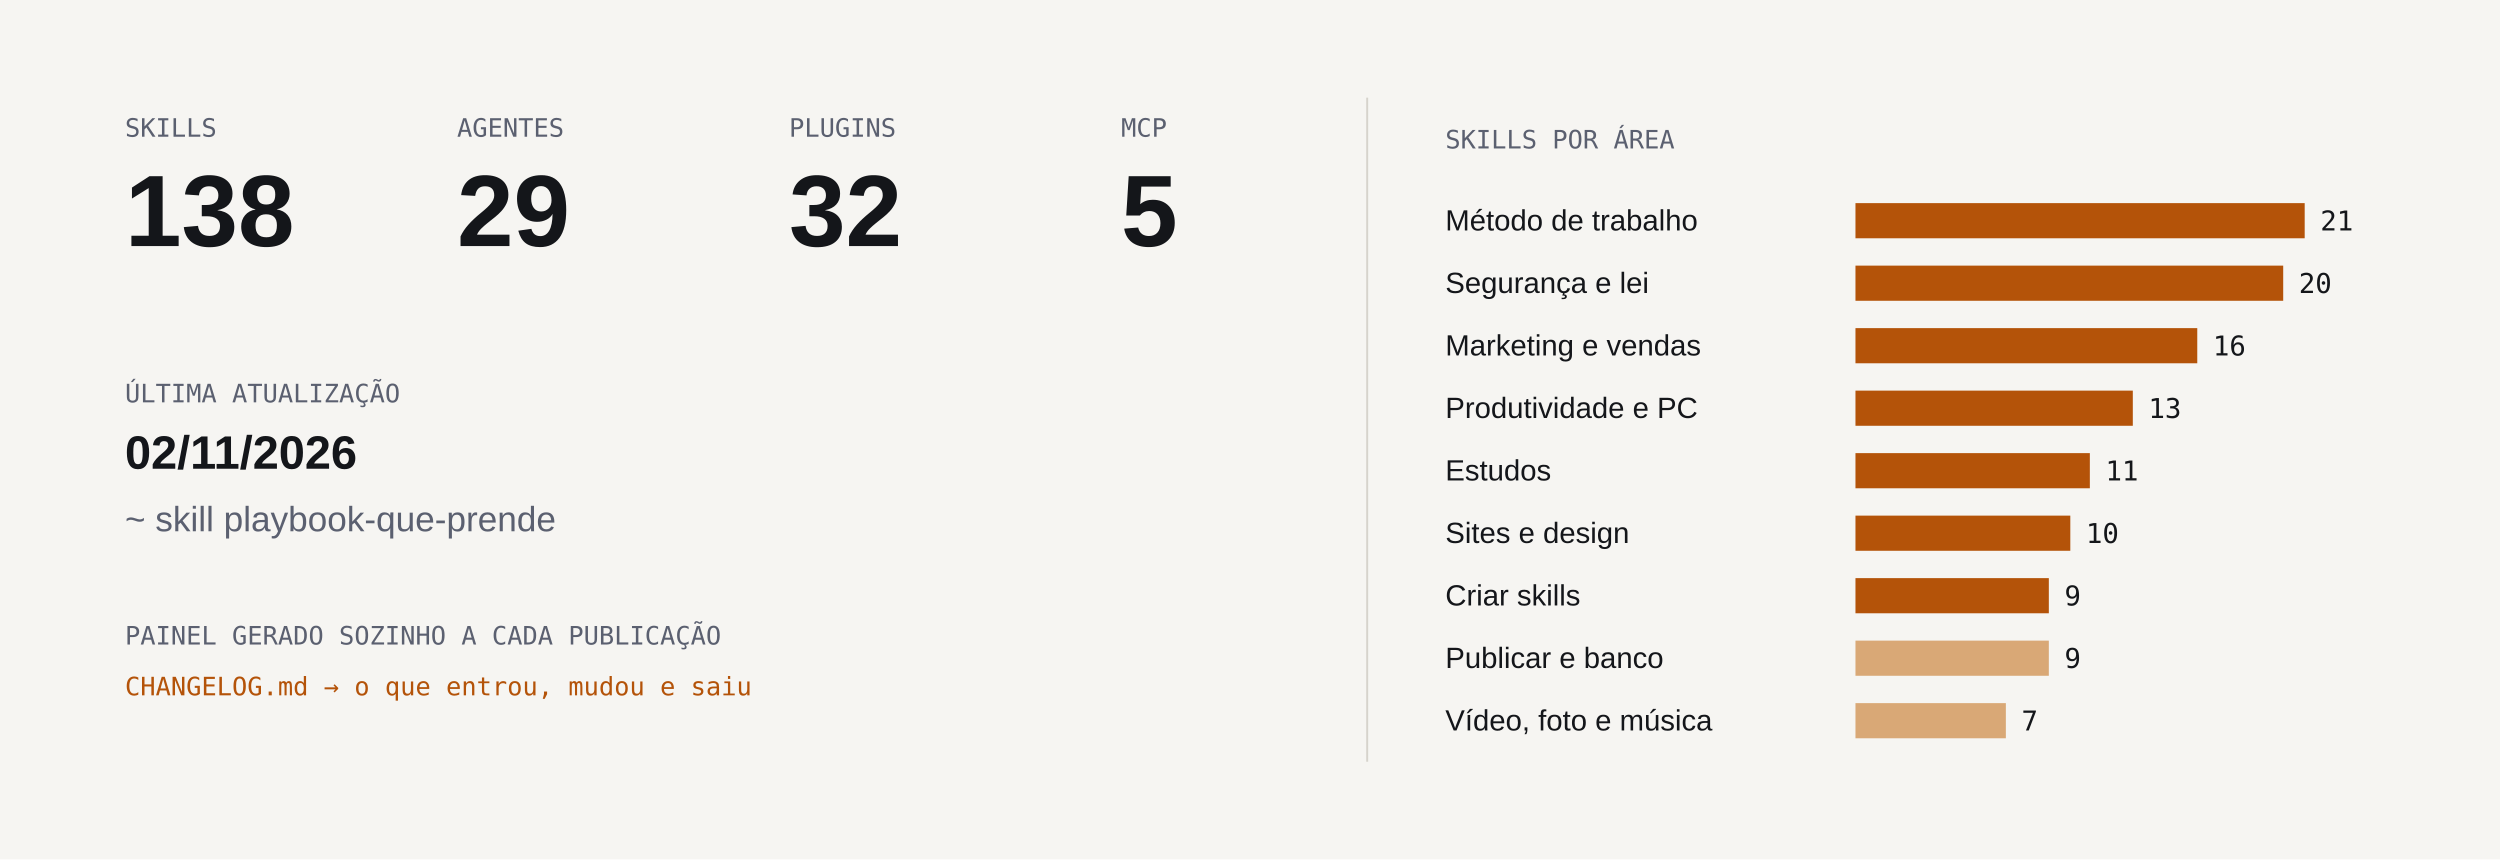
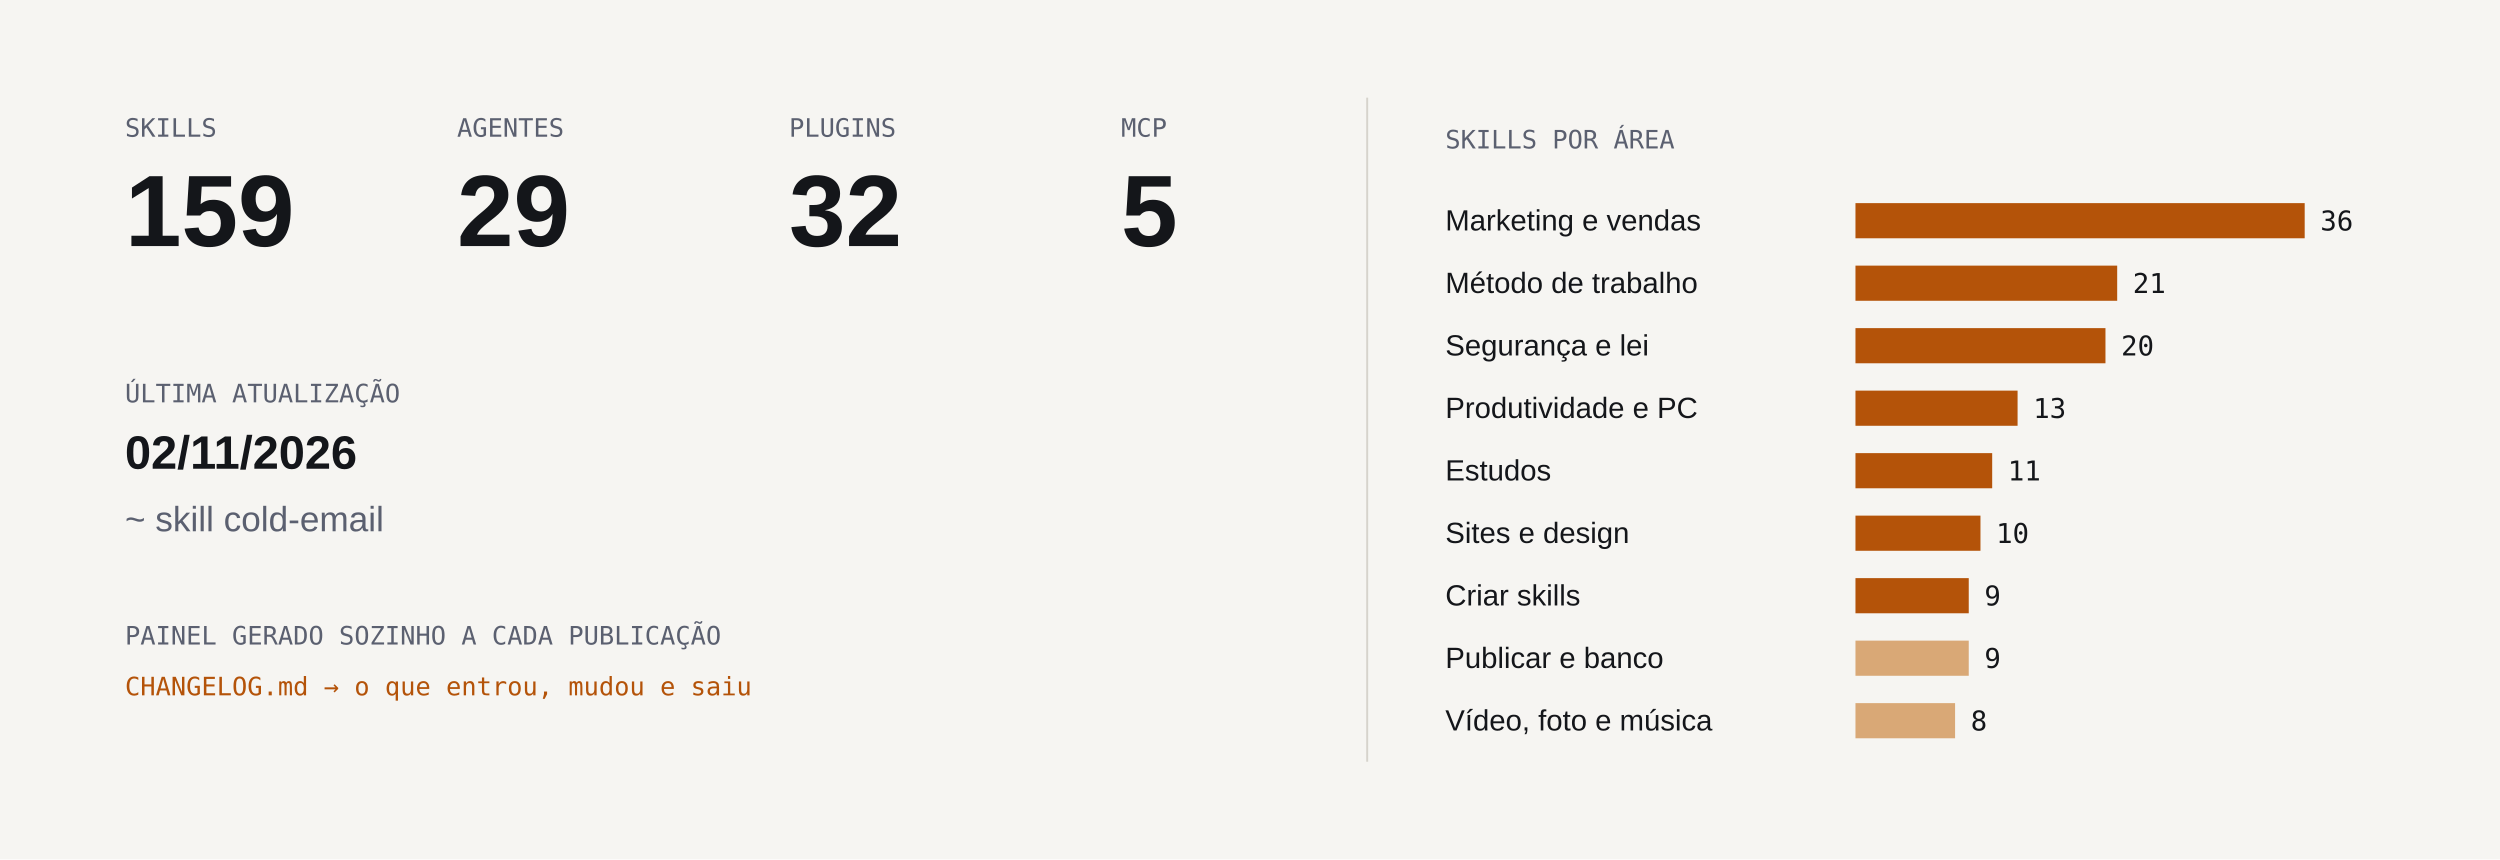
<svg xmlns="http://www.w3.org/2000/svg" viewBox="0 0 1280 440" width="1280" height="440" role="img" aria-label="Painel do kit: skills por área e última atualização 02/11/2026">
  <rect width="1280" height="440" fill="#f6f5f2" />
  <text x="64" y="70" font-family="'JetBrains Mono','Cascadia Code',Consolas,'DejaVu Sans Mono',monospace" font-size="13" fill="#5b6070">SKILLS</text>
-   <text x="64" y="126" font-family="'Inter Tight','Segoe UI','Helvetica Neue',Arial,sans-serif" font-size="52" font-weight="700" fill="#14161a">138</text>
+   <text x="64" y="126" font-family="'Inter Tight','Segoe UI','Helvetica Neue',Arial,sans-serif" font-size="52" font-weight="700" fill="#14161a">159</text>
  <text x="234" y="70" font-family="'JetBrains Mono','Cascadia Code',Consolas,'DejaVu Sans Mono',monospace" font-size="13" fill="#5b6070">AGENTES</text>
  <text x="234" y="126" font-family="'Inter Tight','Segoe UI','Helvetica Neue',Arial,sans-serif" font-size="52" font-weight="700" fill="#14161a">29</text>
  <text x="404" y="70" font-family="'JetBrains Mono','Cascadia Code',Consolas,'DejaVu Sans Mono',monospace" font-size="13" fill="#5b6070">PLUGINS</text>
  <text x="404" y="126" font-family="'Inter Tight','Segoe UI','Helvetica Neue',Arial,sans-serif" font-size="52" font-weight="700" fill="#14161a">32</text>
  <text x="574" y="70" font-family="'JetBrains Mono','Cascadia Code',Consolas,'DejaVu Sans Mono',monospace" font-size="13" fill="#5b6070">MCP</text>
  <text x="574" y="126" font-family="'Inter Tight','Segoe UI','Helvetica Neue',Arial,sans-serif" font-size="52" font-weight="700" fill="#14161a">5</text>
  <text x="64" y="206" font-family="'JetBrains Mono','Cascadia Code',Consolas,'DejaVu Sans Mono',monospace" font-size="13" fill="#5b6070">ÚLTIMA ATUALIZAÇÃO</text>
  <text x="64" y="240" font-family="'Inter Tight','Segoe UI','Helvetica Neue',Arial,sans-serif" font-size="24" font-weight="700" fill="#14161a">02/11/2026</text>
-   <text x="64" y="272" font-family="'Inter Tight','Segoe UI','Helvetica Neue',Arial,sans-serif" font-size="18" fill="#5b6070">~ skill playbook-que-prende</text>
+   <text x="64" y="272" font-family="'Inter Tight','Segoe UI','Helvetica Neue',Arial,sans-serif" font-size="18" fill="#5b6070">~ skill cold-email</text>
  <text x="64" y="330" font-family="'JetBrains Mono','Cascadia Code',Consolas,'DejaVu Sans Mono',monospace" font-size="13" fill="#5b6070">PAINEL GERADO SOZINHO A CADA PUBLICAÇÃO</text>
  <text x="64" y="356" font-family="'JetBrains Mono','Cascadia Code',Consolas,'DejaVu Sans Mono',monospace" font-size="13" fill="#b45309">CHANGELOG.md → o que entrou, mudou e saiu</text>
  <line x1="700" y1="50" x2="700" y2="390" stroke="#d6d3cc" />
  <text x="740" y="76" font-family="'JetBrains Mono','Cascadia Code',Consolas,'DejaVu Sans Mono',monospace" font-size="13" fill="#5b6070">SKILLS POR ÁREA</text>
-   <text x="740" y="118" font-family="'Inter Tight','Segoe UI','Helvetica Neue',Arial,sans-serif" font-size="15" fill="#14161a">Método de trabalho</text>
+   <text x="740" y="118" font-family="'Inter Tight','Segoe UI','Helvetica Neue',Arial,sans-serif" font-size="15" fill="#14161a">Marketing e vendas</text>
  <rect x="950" y="104" width="230" height="18" fill="#b45309" />
-   <text x="1188" y="118" font-family="'JetBrains Mono','Cascadia Code',Consolas,'DejaVu Sans Mono',monospace" font-size="14" fill="#14161a">21</text>
-   <text x="740" y="150" font-family="'Inter Tight','Segoe UI','Helvetica Neue',Arial,sans-serif" font-size="15" fill="#14161a">Segurança e lei</text>
-   <rect x="950" y="136" width="219" height="18" fill="#b45309" />
-   <text x="1177" y="150" font-family="'JetBrains Mono','Cascadia Code',Consolas,'DejaVu Sans Mono',monospace" font-size="14" fill="#14161a">20</text>
-   <text x="740" y="182" font-family="'Inter Tight','Segoe UI','Helvetica Neue',Arial,sans-serif" font-size="15" fill="#14161a">Marketing e vendas</text>
-   <rect x="950" y="168" width="175" height="18" fill="#b45309" />
-   <text x="1133" y="182" font-family="'JetBrains Mono','Cascadia Code',Consolas,'DejaVu Sans Mono',monospace" font-size="14" fill="#14161a">16</text>
+   <text x="1188" y="118" font-family="'JetBrains Mono','Cascadia Code',Consolas,'DejaVu Sans Mono',monospace" font-size="14" fill="#14161a">36</text>
+   <text x="740" y="150" font-family="'Inter Tight','Segoe UI','Helvetica Neue',Arial,sans-serif" font-size="15" fill="#14161a">Método de trabalho</text>
+   <rect x="950" y="136" width="134" height="18" fill="#b45309" />
+   <text x="1092" y="150" font-family="'JetBrains Mono','Cascadia Code',Consolas,'DejaVu Sans Mono',monospace" font-size="14" fill="#14161a">21</text>
+   <text x="740" y="182" font-family="'Inter Tight','Segoe UI','Helvetica Neue',Arial,sans-serif" font-size="15" fill="#14161a">Segurança e lei</text>
+   <rect x="950" y="168" width="128" height="18" fill="#b45309" />
+   <text x="1086" y="182" font-family="'JetBrains Mono','Cascadia Code',Consolas,'DejaVu Sans Mono',monospace" font-size="14" fill="#14161a">20</text>
  <text x="740" y="214" font-family="'Inter Tight','Segoe UI','Helvetica Neue',Arial,sans-serif" font-size="15" fill="#14161a">Produtividade e PC</text>
-   <rect x="950" y="200" width="142" height="18" fill="#b45309" />
-   <text x="1100" y="214" font-family="'JetBrains Mono','Cascadia Code',Consolas,'DejaVu Sans Mono',monospace" font-size="14" fill="#14161a">13</text>
+   <rect x="950" y="200" width="83" height="18" fill="#b45309" />
+   <text x="1041" y="214" font-family="'JetBrains Mono','Cascadia Code',Consolas,'DejaVu Sans Mono',monospace" font-size="14" fill="#14161a">13</text>
  <text x="740" y="246" font-family="'Inter Tight','Segoe UI','Helvetica Neue',Arial,sans-serif" font-size="15" fill="#14161a">Estudos</text>
-   <rect x="950" y="232" width="120" height="18" fill="#b45309" />
-   <text x="1078" y="246" font-family="'JetBrains Mono','Cascadia Code',Consolas,'DejaVu Sans Mono',monospace" font-size="14" fill="#14161a">11</text>
+   <rect x="950" y="232" width="70" height="18" fill="#b45309" />
+   <text x="1028" y="246" font-family="'JetBrains Mono','Cascadia Code',Consolas,'DejaVu Sans Mono',monospace" font-size="14" fill="#14161a">11</text>
  <text x="740" y="278" font-family="'Inter Tight','Segoe UI','Helvetica Neue',Arial,sans-serif" font-size="15" fill="#14161a">Sites e design</text>
-   <rect x="950" y="264" width="110" height="18" fill="#b45309" />
-   <text x="1068" y="278" font-family="'JetBrains Mono','Cascadia Code',Consolas,'DejaVu Sans Mono',monospace" font-size="14" fill="#14161a">10</text>
+   <rect x="950" y="264" width="64" height="18" fill="#b45309" />
+   <text x="1022" y="278" font-family="'JetBrains Mono','Cascadia Code',Consolas,'DejaVu Sans Mono',monospace" font-size="14" fill="#14161a">10</text>
  <text x="740" y="310" font-family="'Inter Tight','Segoe UI','Helvetica Neue',Arial,sans-serif" font-size="15" fill="#14161a">Criar skills</text>
-   <rect x="950" y="296" width="99" height="18" fill="#b45309" />
-   <text x="1057" y="310" font-family="'JetBrains Mono','Cascadia Code',Consolas,'DejaVu Sans Mono',monospace" font-size="14" fill="#14161a">9</text>
+   <rect x="950" y="296" width="58" height="18" fill="#b45309" />
+   <text x="1016" y="310" font-family="'JetBrains Mono','Cascadia Code',Consolas,'DejaVu Sans Mono',monospace" font-size="14" fill="#14161a">9</text>
  <text x="740" y="342" font-family="'Inter Tight','Segoe UI','Helvetica Neue',Arial,sans-serif" font-size="15" fill="#14161a">Publicar e banco</text>
-   <rect x="950" y="328" width="99" height="18" fill="#d9a876" />
-   <text x="1057" y="342" font-family="'JetBrains Mono','Cascadia Code',Consolas,'DejaVu Sans Mono',monospace" font-size="14" fill="#14161a">9</text>
+   <rect x="950" y="328" width="58" height="18" fill="#d9a876" />
+   <text x="1016" y="342" font-family="'JetBrains Mono','Cascadia Code',Consolas,'DejaVu Sans Mono',monospace" font-size="14" fill="#14161a">9</text>
  <text x="740" y="374" font-family="'Inter Tight','Segoe UI','Helvetica Neue',Arial,sans-serif" font-size="15" fill="#14161a">Vídeo, foto e música</text>
-   <rect x="950" y="360" width="77" height="18" fill="#d9a876" />
-   <text x="1035" y="374" font-family="'JetBrains Mono','Cascadia Code',Consolas,'DejaVu Sans Mono',monospace" font-size="14" fill="#14161a">7</text>
+   <rect x="950" y="360" width="51" height="18" fill="#d9a876" />
+   <text x="1009" y="374" font-family="'JetBrains Mono','Cascadia Code',Consolas,'DejaVu Sans Mono',monospace" font-size="14" fill="#14161a">8</text>
</svg>
